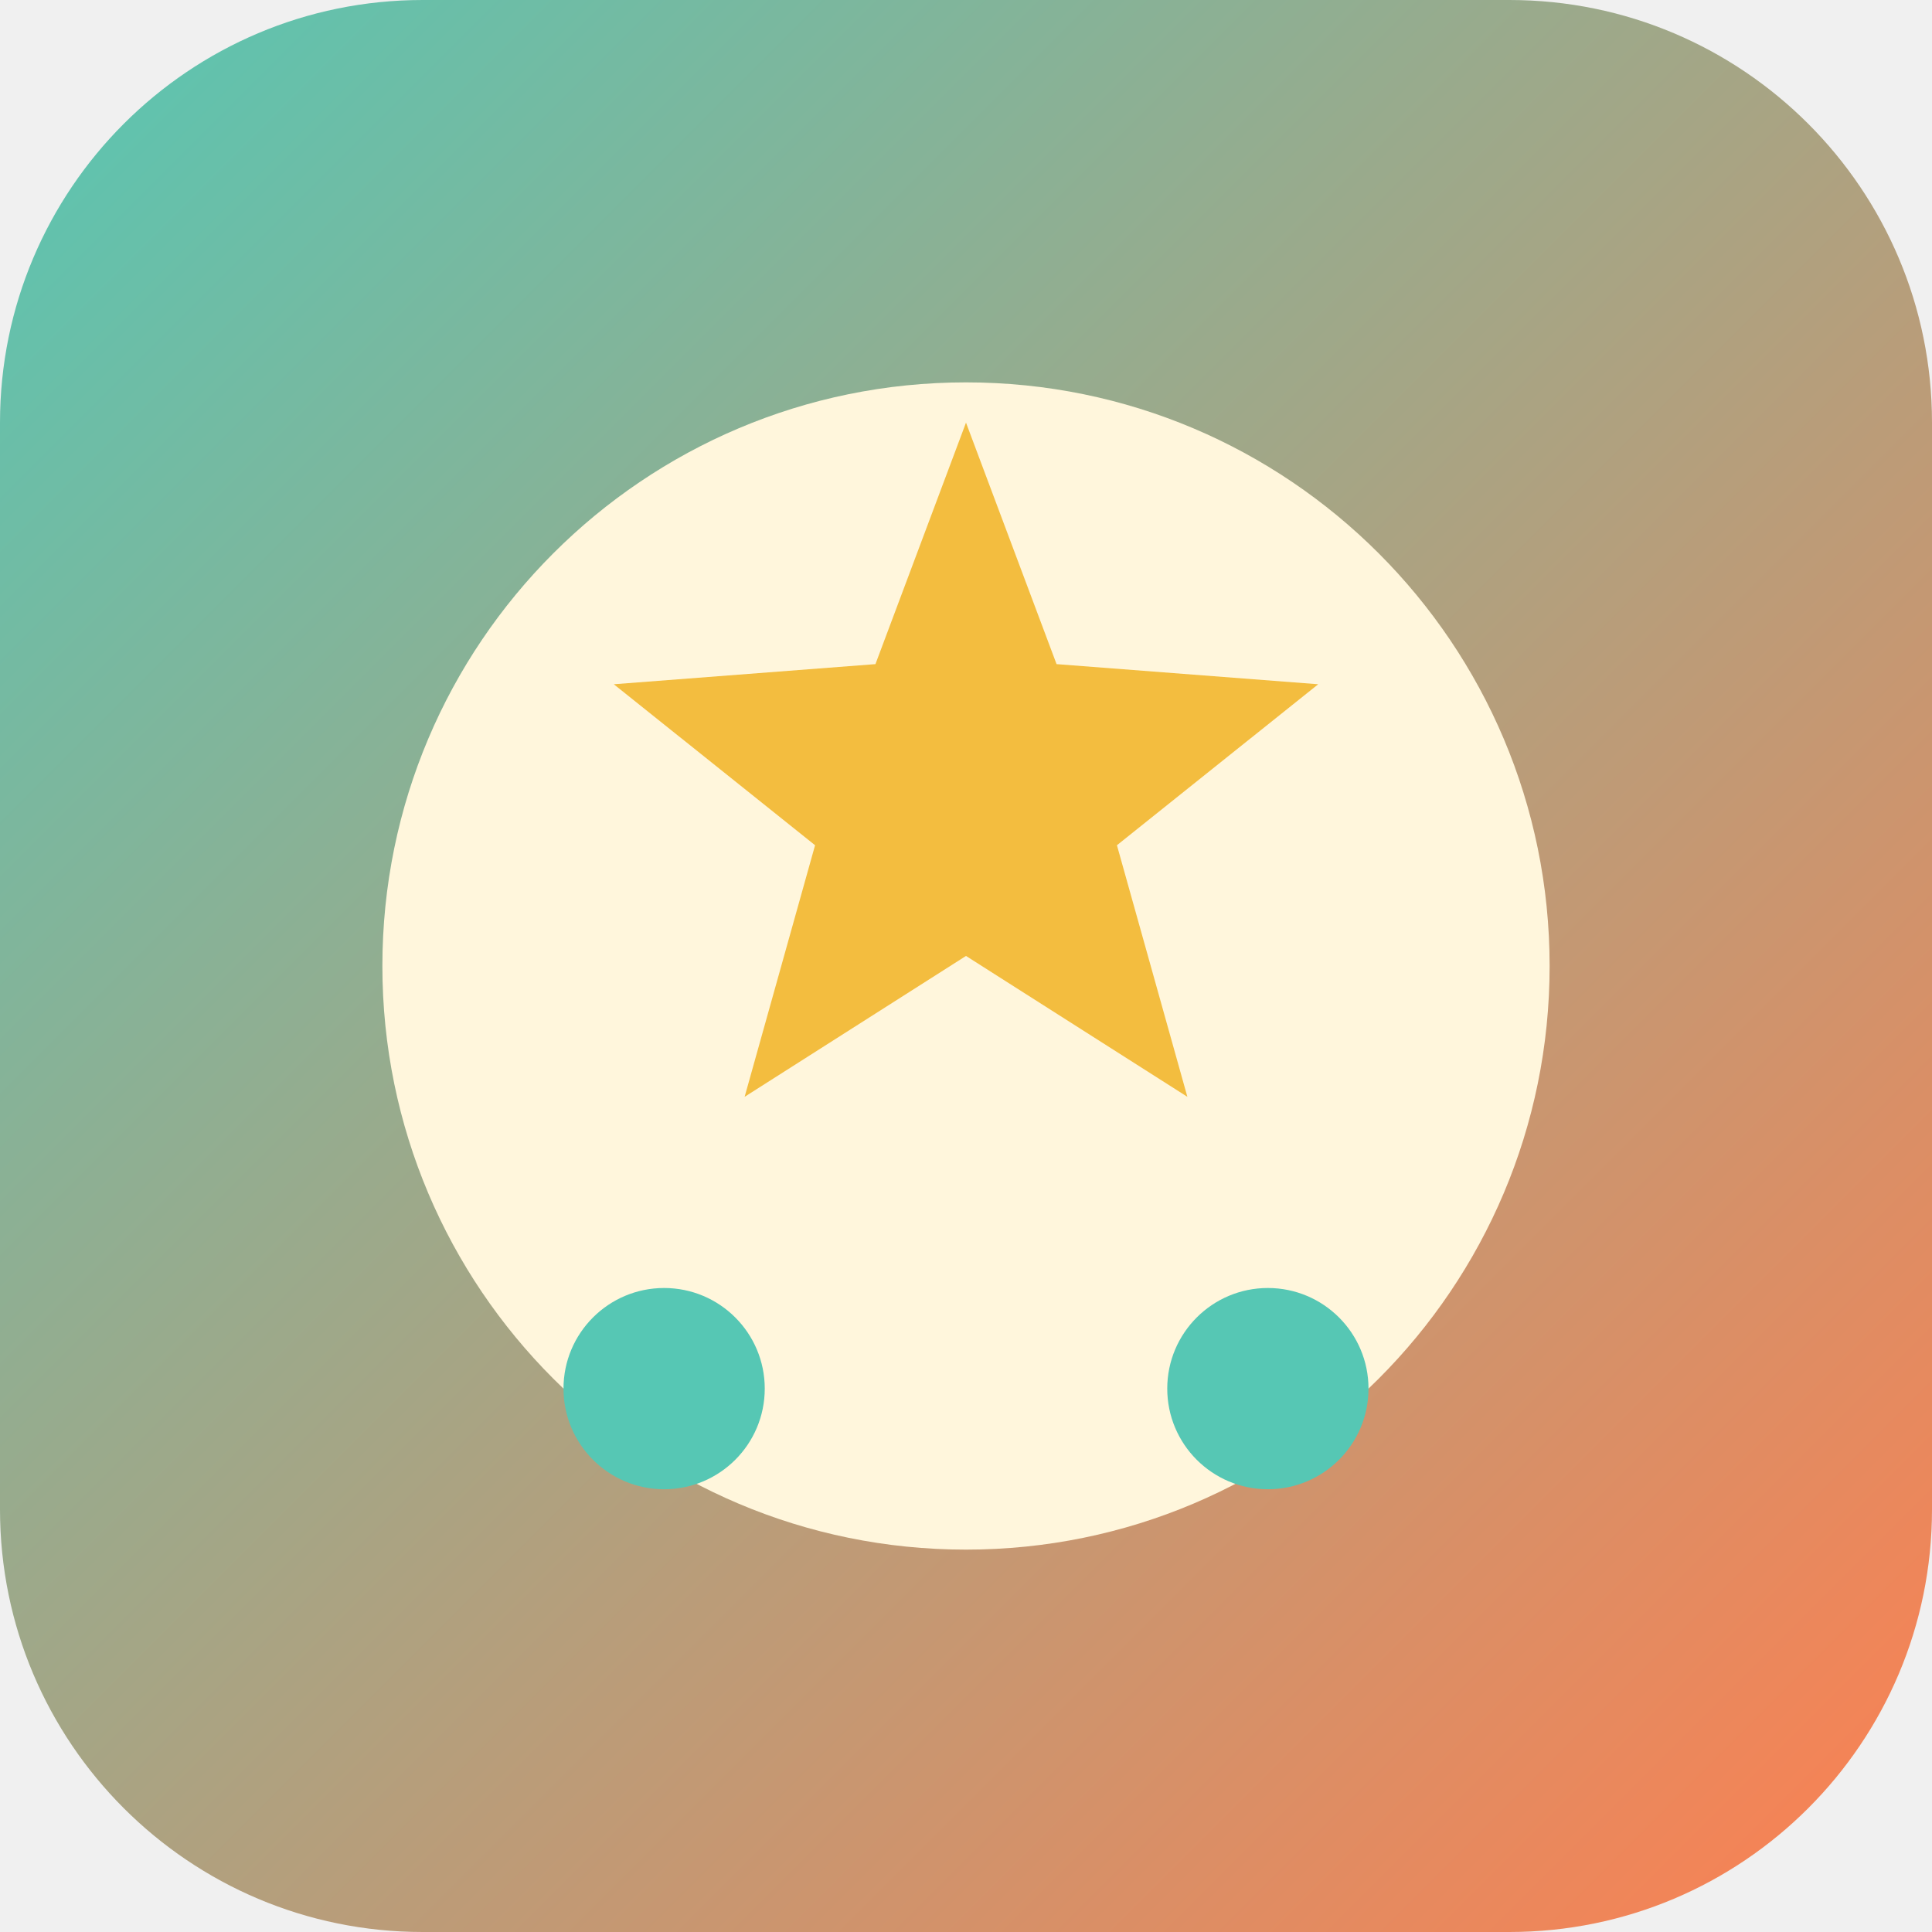
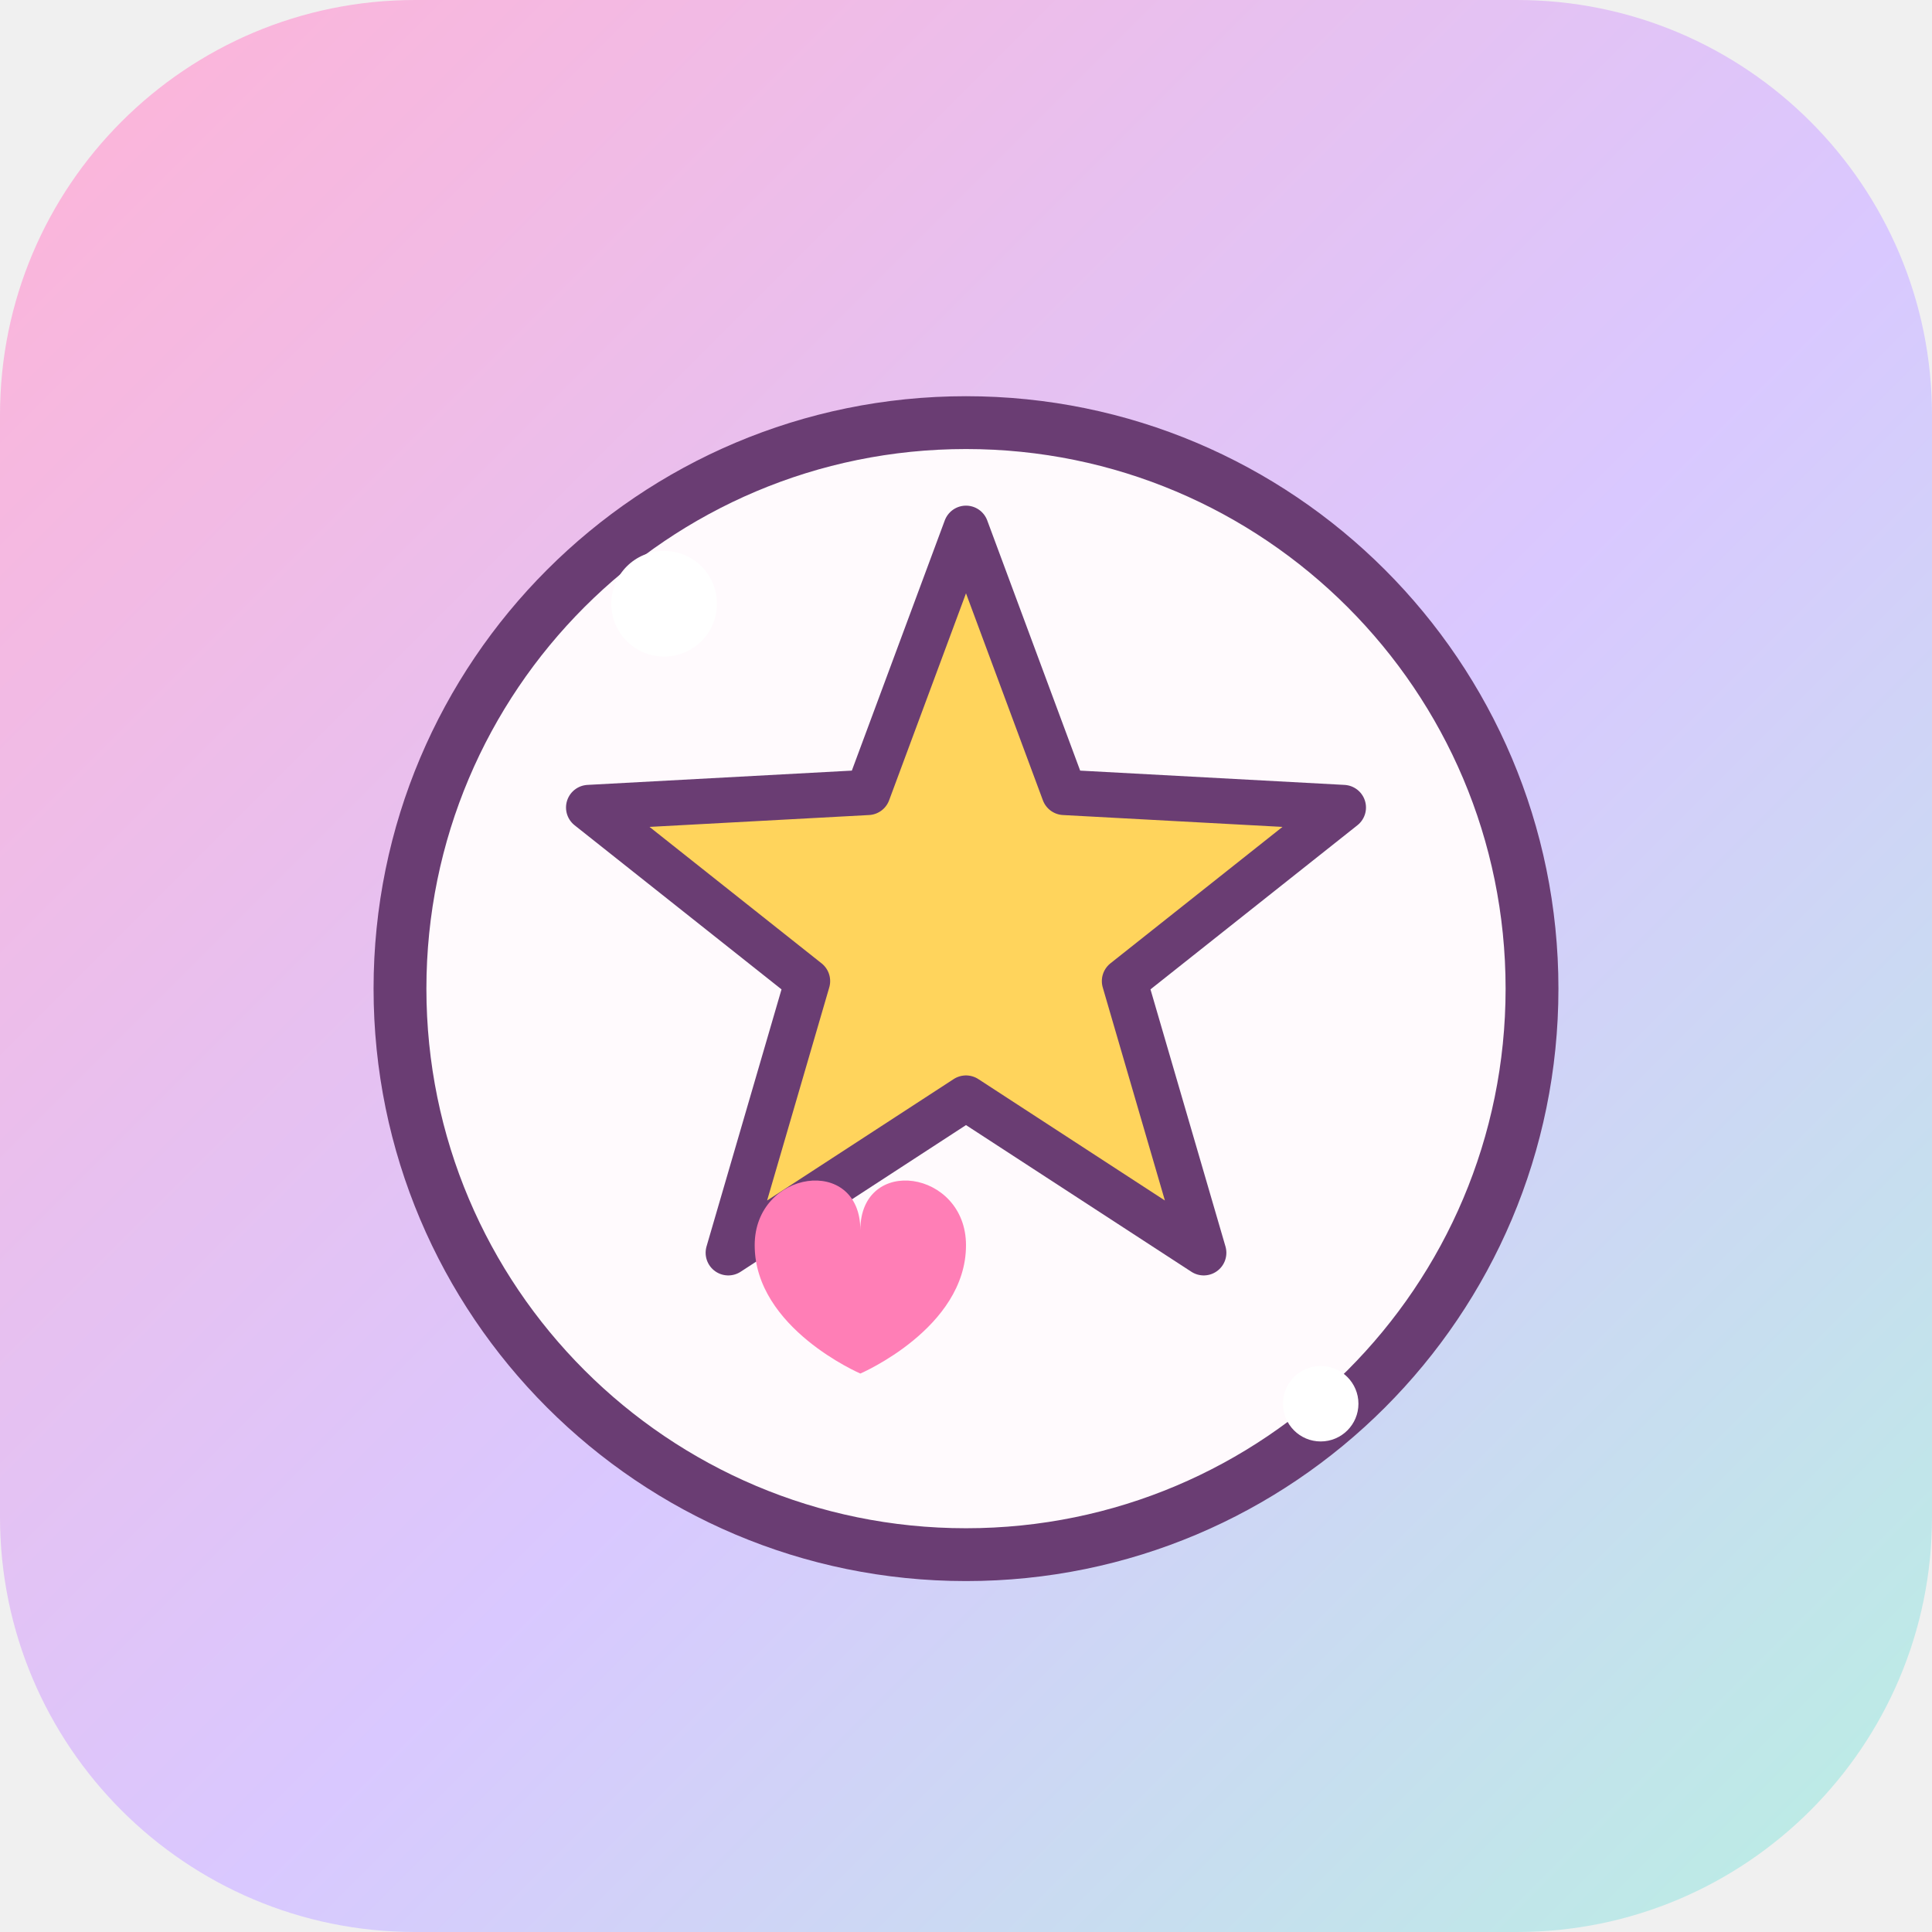
- <svg xmlns="http://www.w3.org/2000/svg" viewBox="0 0 192 192" role="img" aria-label="Hoshi Takarajima icon">
+ <svg xmlns="http://www.w3.org/2000/svg" viewBox="0 0 512 512" role="img" aria-label="Hoshi Takarajima icon">
  <defs>
    <linearGradient id="g" x1="0" x2="1" y1="0" y2="1">
-       <stop offset="0" stop-color="#56c7b4" />
-       <stop offset="1" stop-color="#ff7f50" />
+       <stop offset="0" stop-color="#ffb3d6" />
+       <stop offset="0.55" stop-color="#d9c8ff" />
+       <stop offset="1" stop-color="#b8f0e2" />
    </linearGradient>
  </defs>
-   <rect width="192" height="192" rx="42" fill="url(#g)" />
-   <circle cx="96" cy="96" r="58" fill="#fff6dc" />
-   <path d="M96 42l9 24 26 2-20 16 7 25-22-14-22 14 7-25-20-16 26-2z" fill="#f3bd3f" />
-   <circle cx="66" cy="138" r="10" fill="#56c7b4" />
-   <circle cx="126" cy="138" r="10" fill="#56c7b4" />
+   <rect width="512" height="512" rx="110" fill="url(#g)" />
+   <g>
+     <circle cx="256" cy="262" r="150" fill="#fffafd" stroke="#6a3d73" stroke-width="14" />
+     <path d="M256 140l26 70 74 4-58 46 21 72-63-41-63 41 21-72-58-46 74-4z" fill="#ffd45c" stroke="#6a3d73" stroke-width="12" stroke-linejoin="round" />
+     <path d="M200 330 c 0 -20 28 -24 28 -4 c 0 -20 28 -16 28 4 c 0 22 -28 34 -28 34 c 0 0 -28 -12 -28 -34z" fill="#ff7eb6" />
+     <path d="M260 330 c 0 -20 28 -24 28 -4 c 0 -20 28 -16 28 4 c 0 22 -28 34 -28 34 c 0 0 -28 -12 -28 -34z" fill="#ff7eb6" opacity="0" />
+     <circle cx="176" cy="160" r="14" fill="#fff" />
+     <circle cx="350" cy="372" r="10" fill="#fff" />
+   </g>
</svg>
